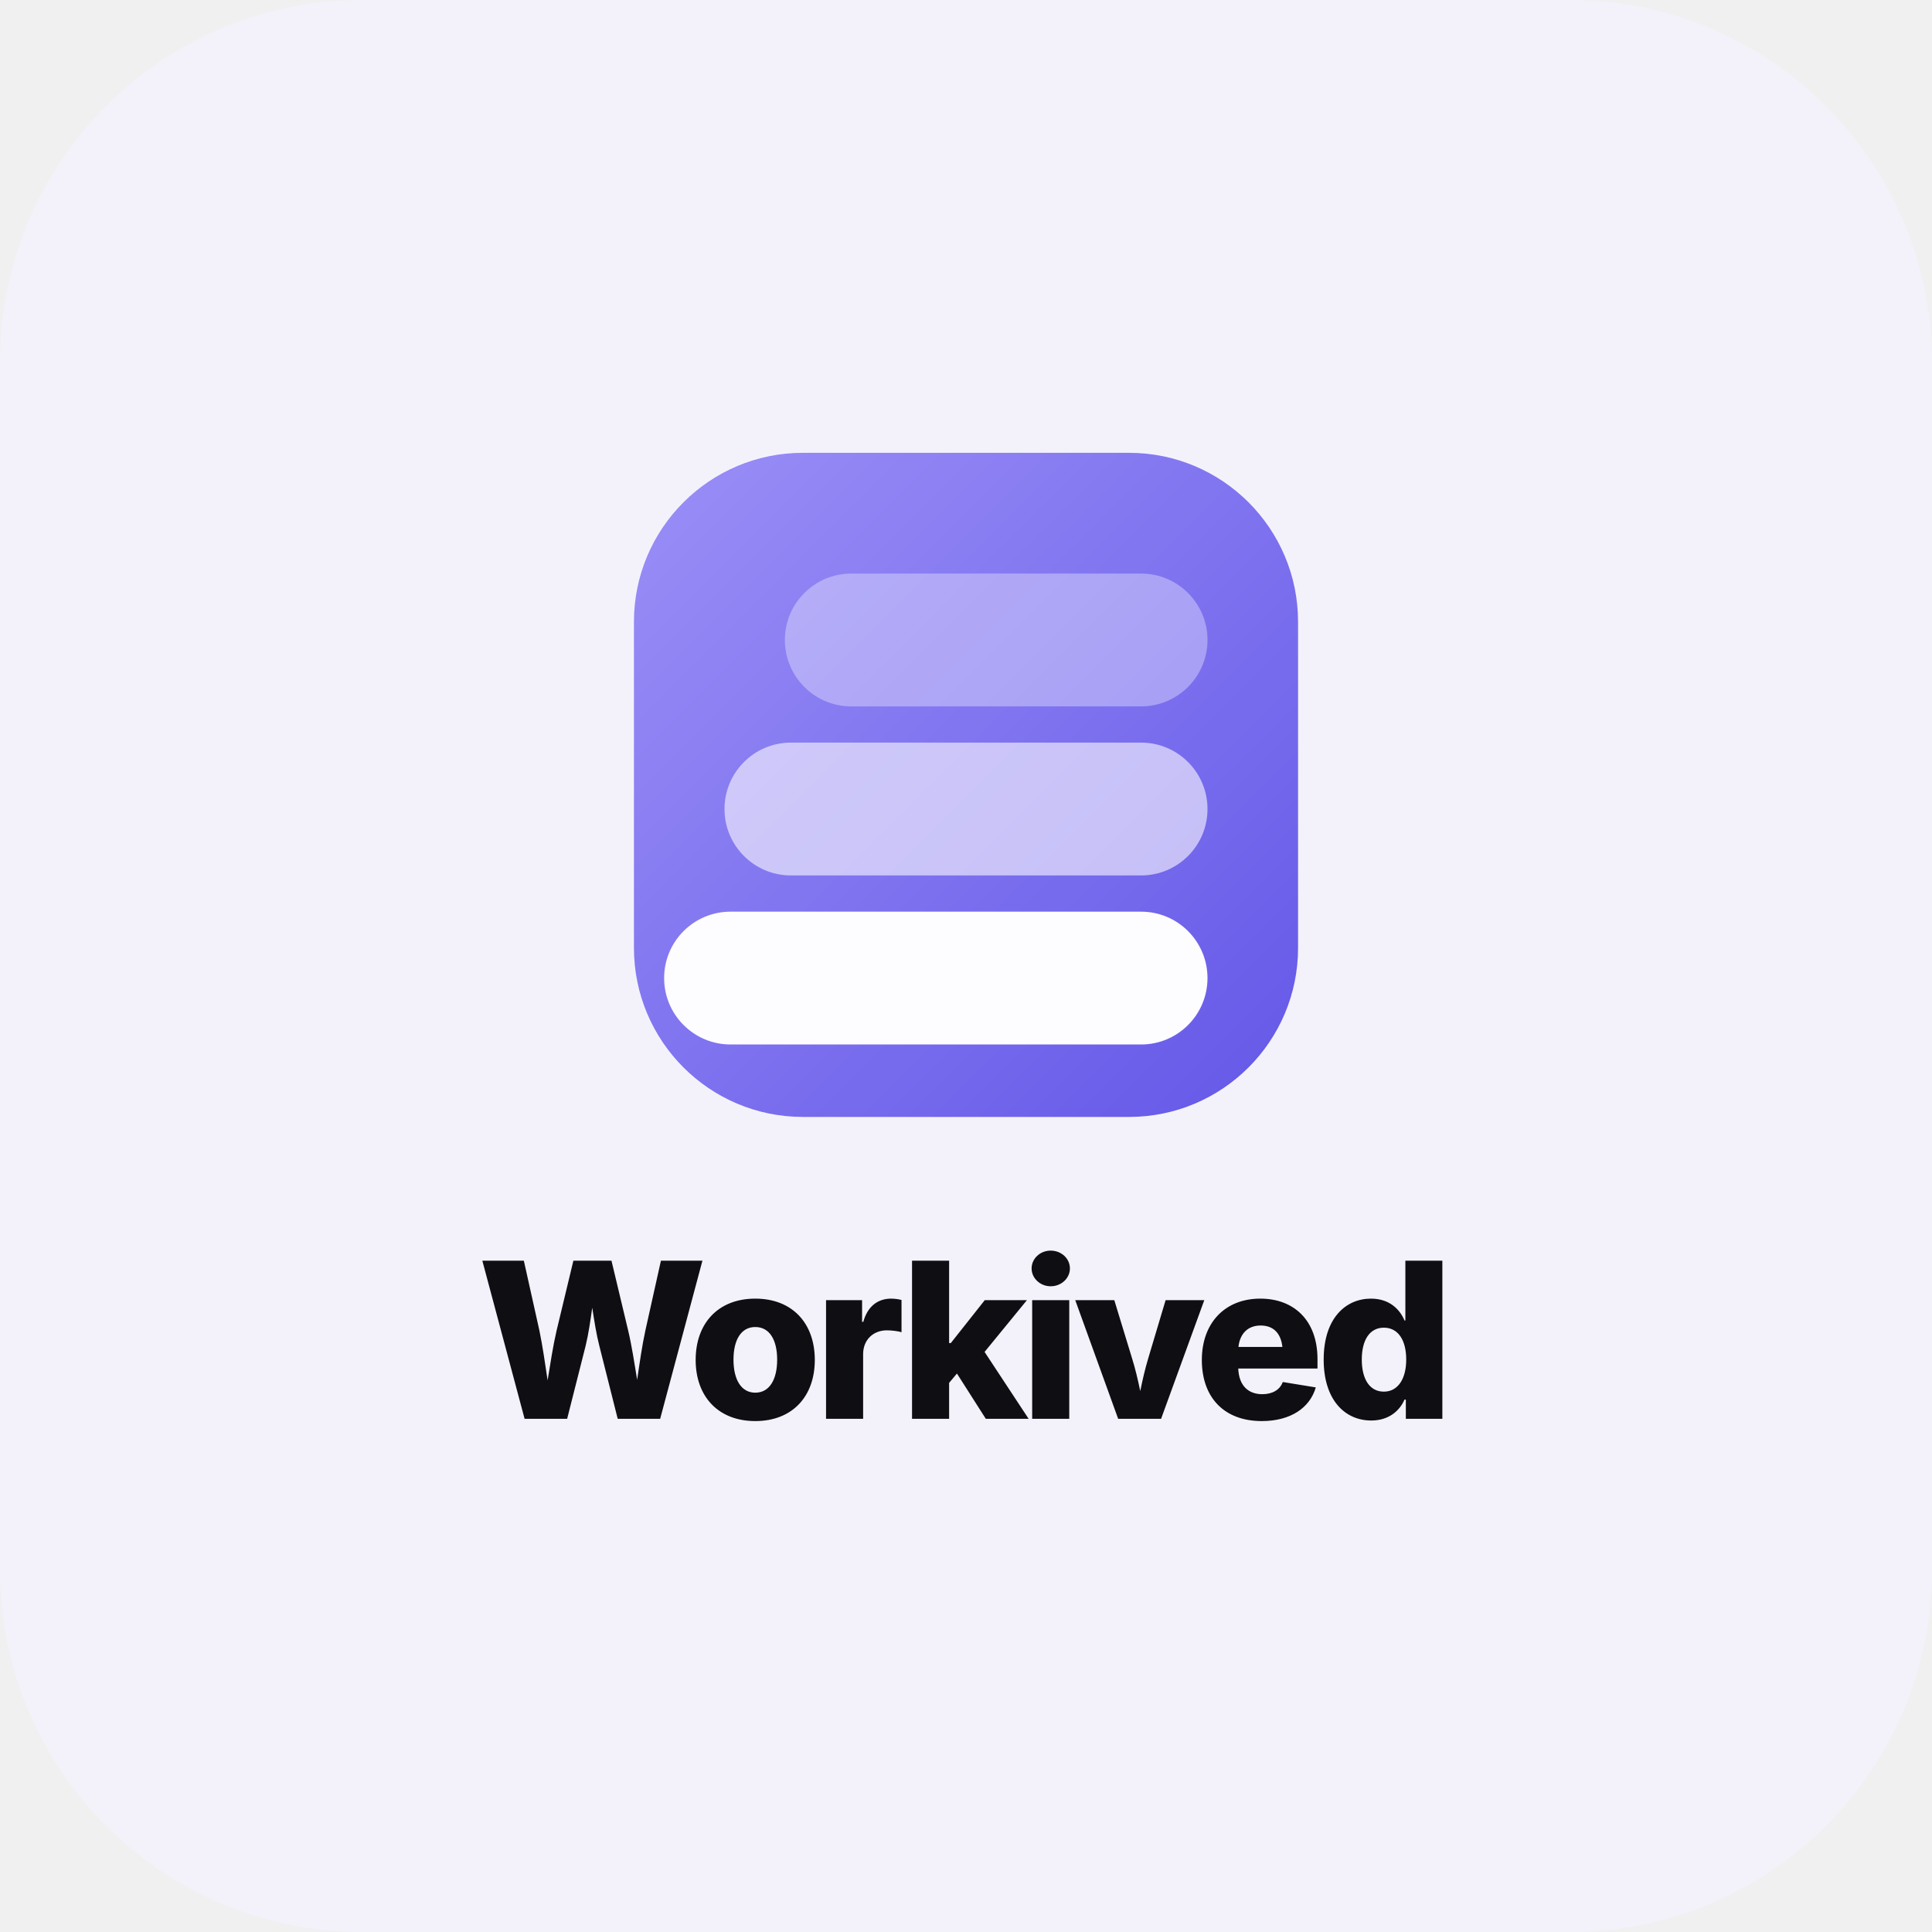
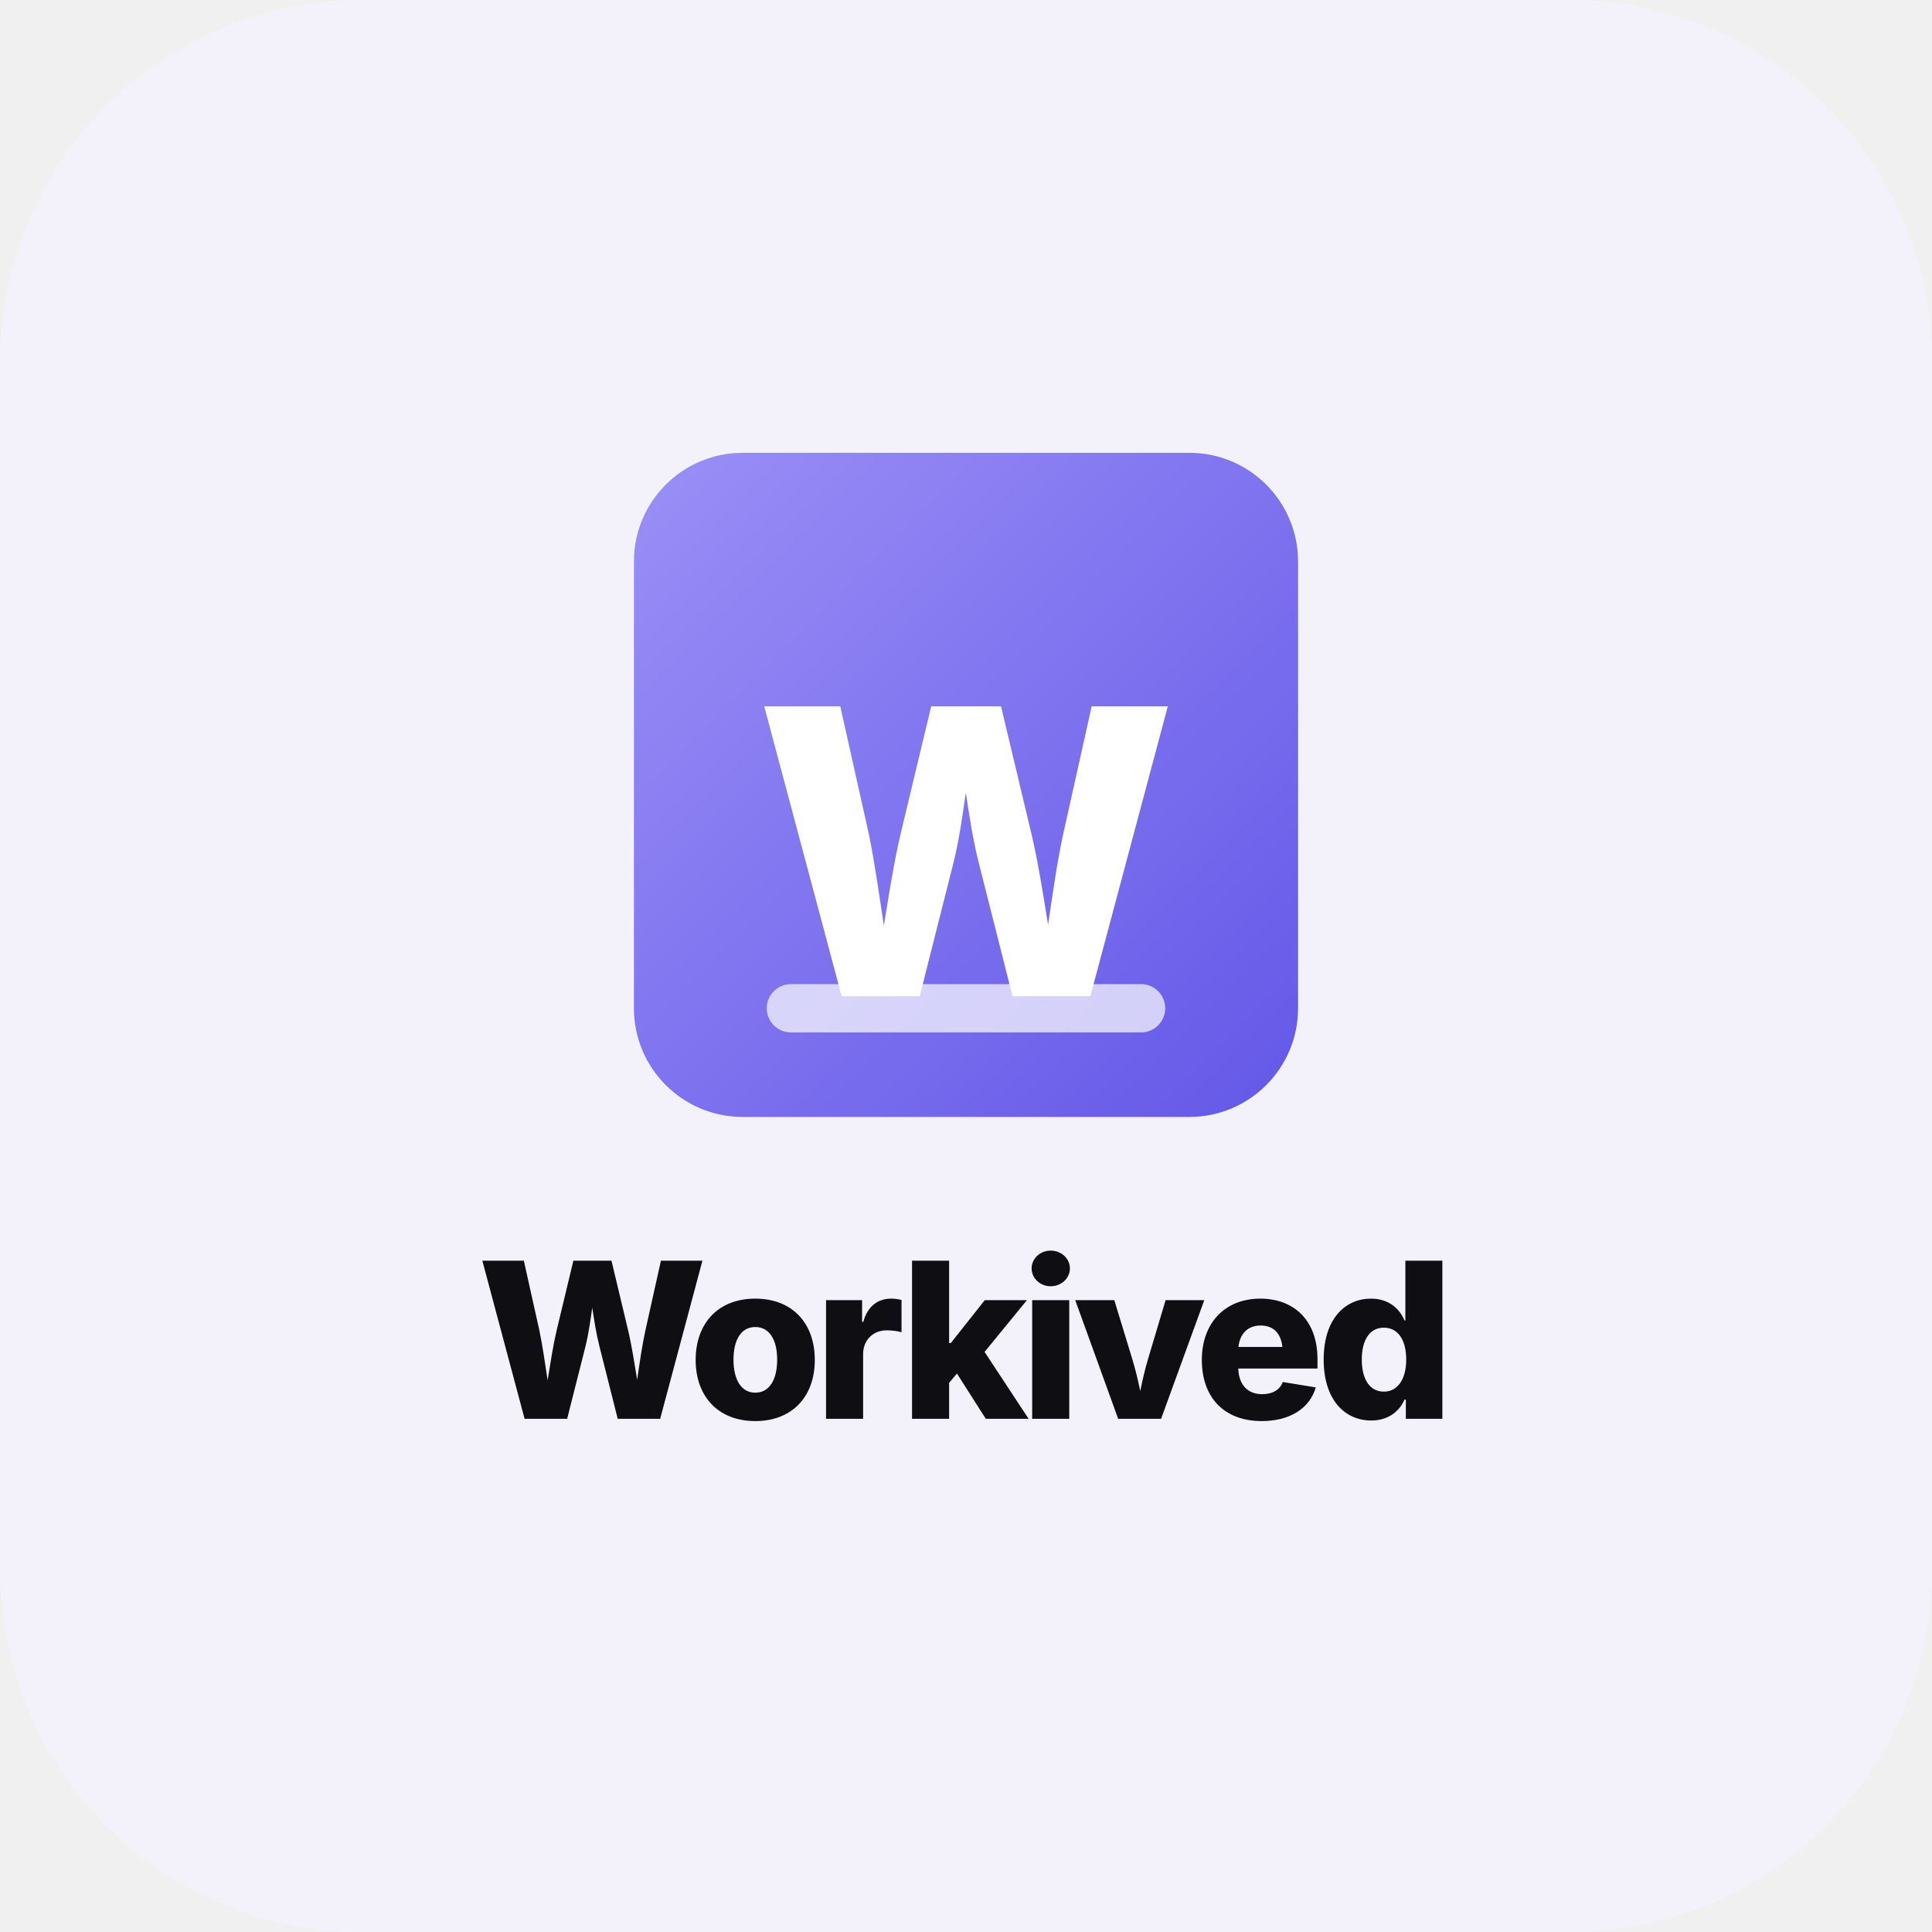
<svg xmlns="http://www.w3.org/2000/svg" width="320" height="320" viewBox="0 0 320 320" fill="none">
  <defs>
    <linearGradient id="g" x1="0%" y1="0%" x2="100%" y2="100%">
      <stop offset="0%" stop-color="#9B8FF7" />
      <stop offset="100%" stop-color="#6357E8" />
    </linearGradient>
  </defs>
  <rect width="320" height="320" rx="60" fill="#F3F2FB" />
-   <rect x="105" y="75" width="110" height="110" rx="28" fill="url(#g)" />
-   <rect x="130" y="95" width="70" height="22" rx="11" fill="#FDFCFF" opacity="0.35" />
-   <rect x="120" y="123" width="80" height="22" rx="11" fill="#FDFCFF" opacity="0.60" />
-   <rect x="110" y="151" width="90" height="22" rx="11" fill="#FDFCFF" />
+   <rect x="105" y="75" width="110" height="110" rx="18" fill="url(#g)" />
+   <text x="160" y="140" text-anchor="middle" dominant-baseline="middle" style="font-family:'Plus Jakarta Sans',-apple-system,sans-serif;font-size:66px;font-weight:800;fill:white">W</text>
+   <rect x="127" y="163" width="66" height="8" rx="4" fill="white" opacity="0.7" />
  <text x="160" y="235" font-family="Plus Jakarta Sans, -apple-system, sans-serif" font-size="36" font-weight="800" letter-spacing="-1.44" fill="#0F0E13" text-anchor="middle">Workived</text>
</svg>
